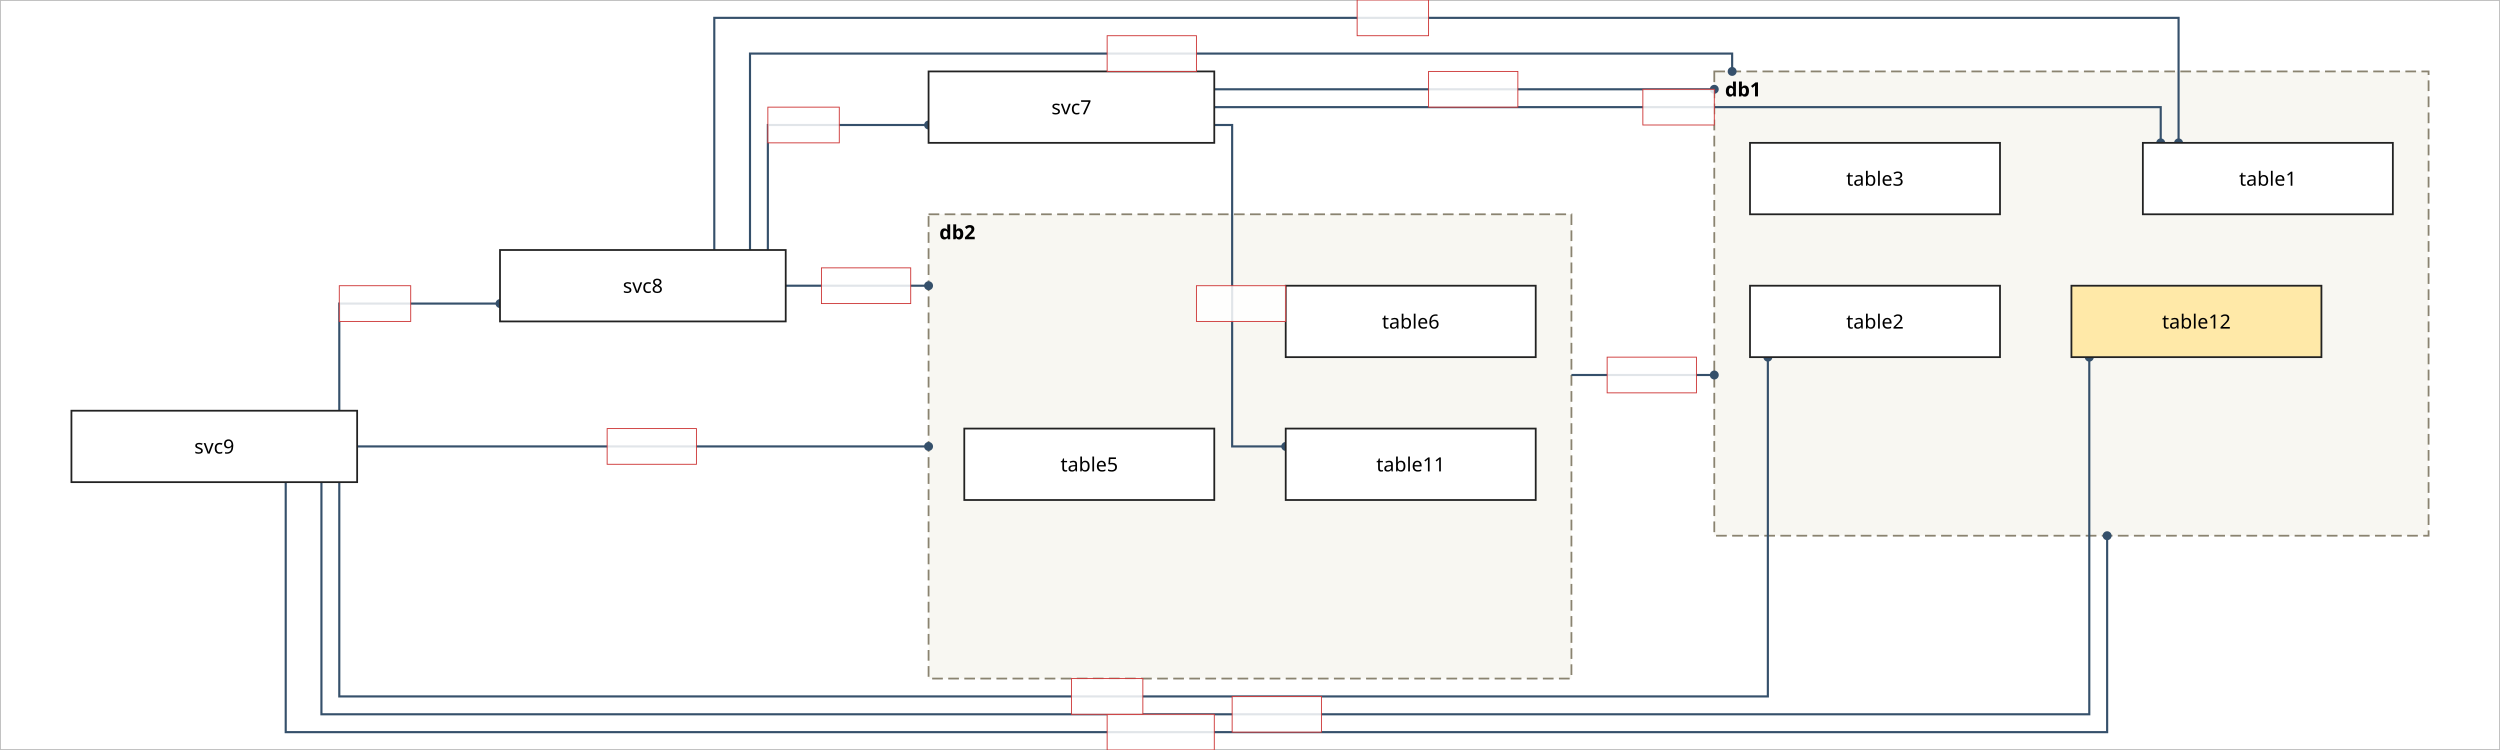
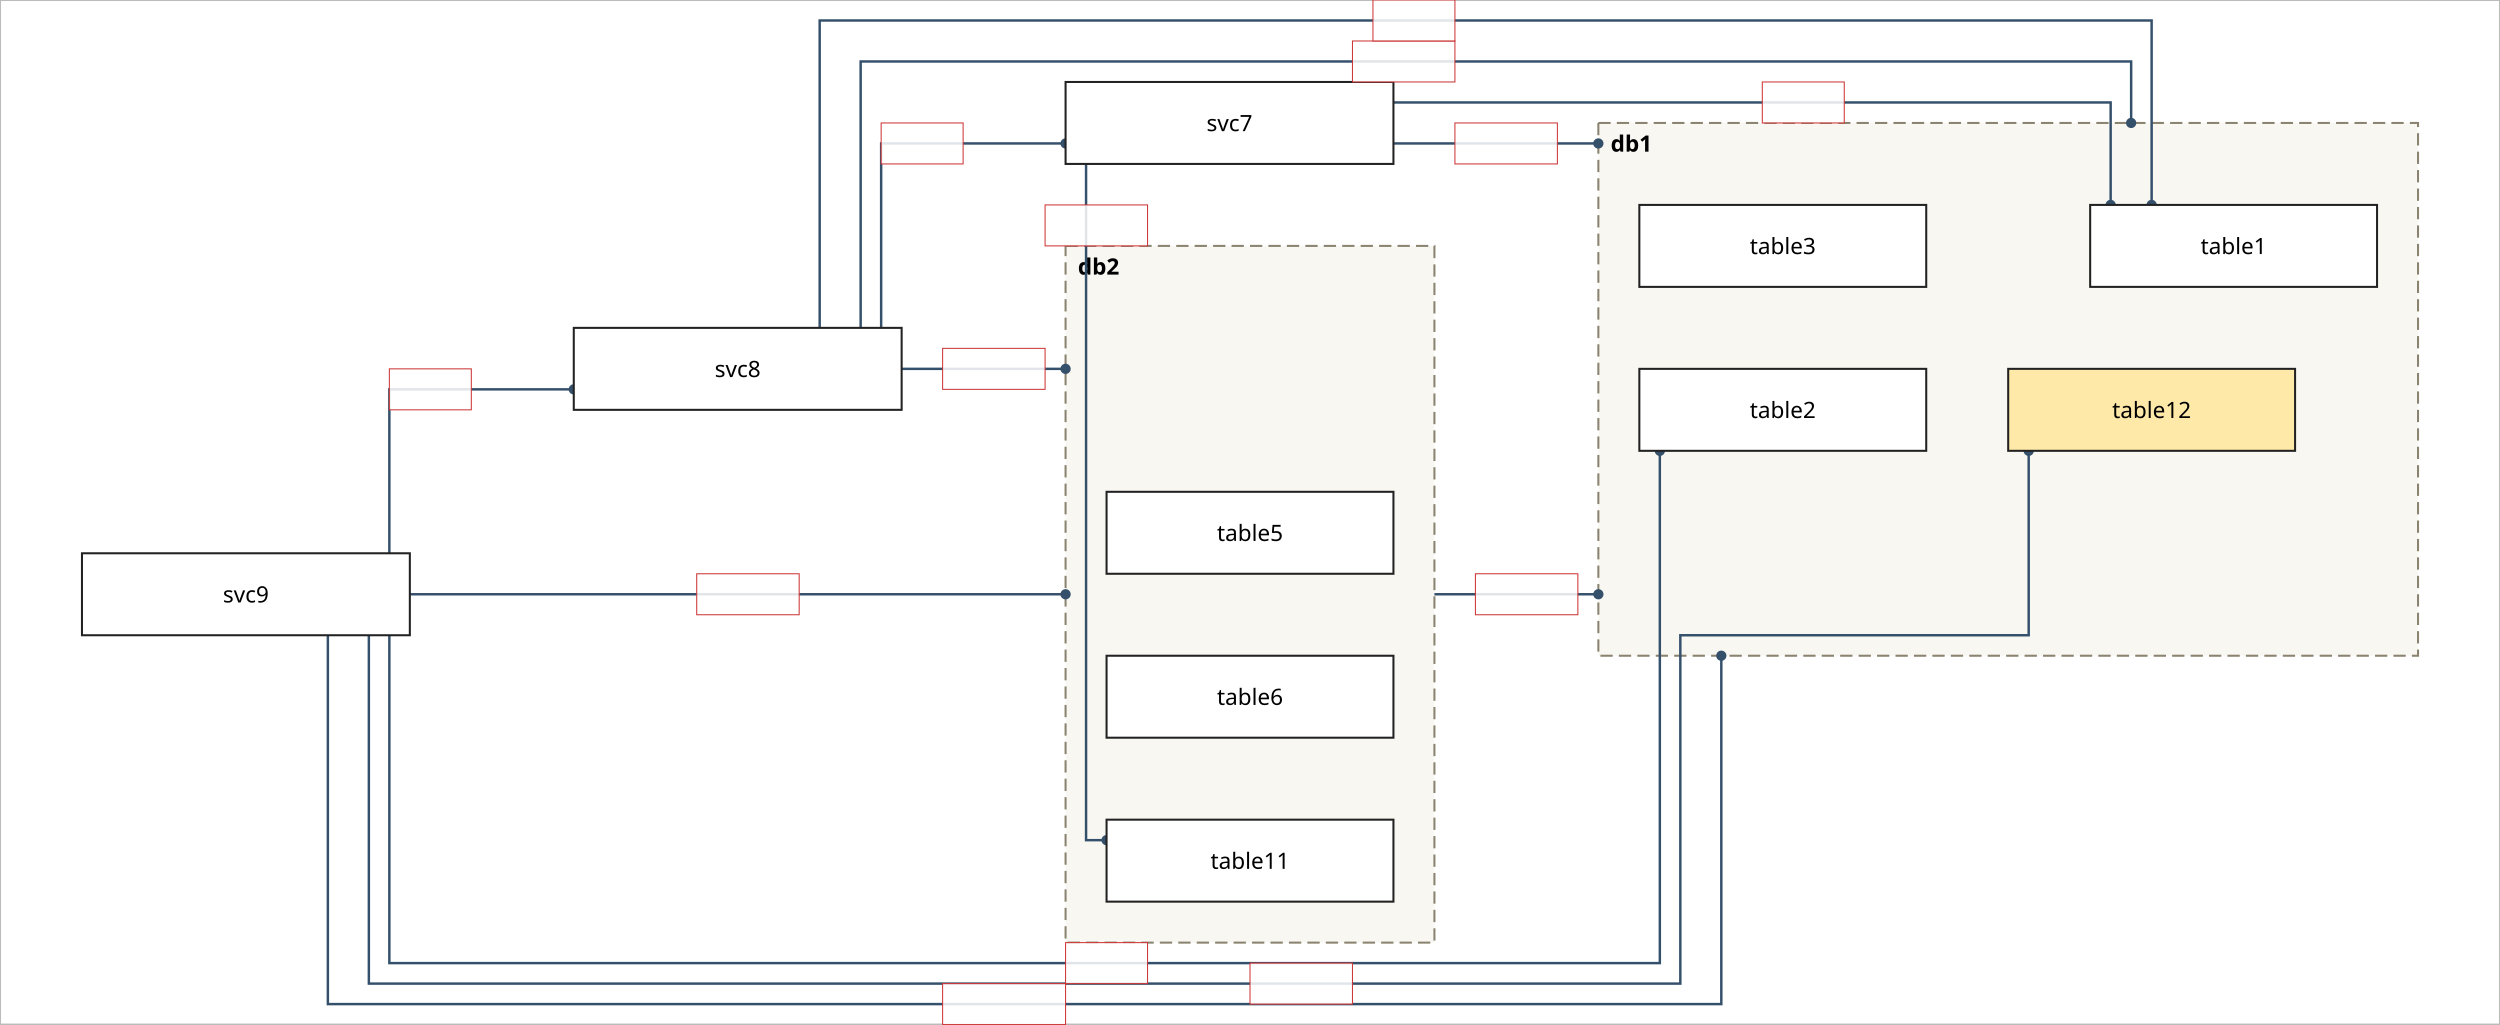
- <svg xmlns="http://www.w3.org/2000/svg" width="1400" height="420" viewBox="0 0 1400 420" font-family="sans-serif" font-size="11">
+ <svg xmlns="http://www.w3.org/2000/svg" width="1220" height="500" viewBox="0 0 1220 500" font-family="sans-serif" font-size="11">
  <rect width="100%" height="100%" fill="#fff" stroke="#bbb" />
-   <rect x="960" y="40" width="400" height="260" fill="#f3f1ea" fill-opacity="0.6" stroke="#8a8370" stroke-dasharray="6 3" />
-   <text x="966" y="54" font-weight="bold">db1</text>
-   <rect x="520" y="120" width="360" height="260" fill="#f3f1ea" fill-opacity="0.6" stroke="#8a8370" stroke-dasharray="6 3" />
+   <rect x="780" y="60" width="400" height="260" fill="#f3f1ea" fill-opacity="0.6" stroke="#8a8370" stroke-dasharray="6 3" />
+   <text x="786" y="74" font-weight="bold">db1</text>
+   <rect x="520" y="120" width="180" height="340" fill="#f3f1ea" fill-opacity="0.6" stroke="#8a8370" stroke-dasharray="6 3" />
  <text x="526" y="134" font-weight="bold">db2</text>
-   <polyline points="880,210 960,210" fill="none" stroke="#35506b" stroke-width="1.2" />
-   <circle cx="960" cy="210" r="2.5" fill="#35506b" />
-   <polyline points="680,50 960,50" fill="none" stroke="#35506b" stroke-width="1.2" />
-   <circle cx="960" cy="50" r="2.5" fill="#35506b" />
-   <polyline points="680,60 1210,60 1210,80" fill="none" stroke="#35506b" stroke-width="1.2" />
-   <circle cx="1210" cy="80" r="2.5" fill="#35506b" />
-   <polyline points="680,70 690,70 690,250 720,250" fill="none" stroke="#35506b" stroke-width="1.2" />
-   <circle cx="720" cy="250" r="2.5" fill="#35506b" />
-   <polyline points="420,140 420,30 970,30 970,40" fill="none" stroke="#35506b" stroke-width="1.2" />
-   <circle cx="970" cy="40" r="2.5" fill="#35506b" />
-   <polyline points="400,140 400,10 1220,10 1220,80" fill="none" stroke="#35506b" stroke-width="1.2" />
-   <circle cx="1220" cy="80" r="2.5" fill="#35506b" />
-   <polyline points="440,160 520,160" fill="none" stroke="#35506b" stroke-width="1.2" />
-   <circle cx="520" cy="160" r="2.5" fill="#35506b" />
-   <polyline points="430,140 430,70 520,70" fill="none" stroke="#35506b" stroke-width="1.2" />
+   <polyline points="700,290 780,290" fill="none" stroke="#35506b" stroke-width="1.2" />
+   <circle cx="780" cy="290" r="2.5" fill="#35506b" />
+   <polyline points="680,70 780,70" fill="none" stroke="#35506b" stroke-width="1.2" />
+   <circle cx="780" cy="70" r="2.5" fill="#35506b" />
+   <polyline points="680,50 1030,50 1030,100" fill="none" stroke="#35506b" stroke-width="1.2" />
+   <circle cx="1030" cy="100" r="2.5" fill="#35506b" />
+   <polyline points="530,80 530,410 540,410" fill="none" stroke="#35506b" stroke-width="1.2" />
+   <circle cx="540" cy="410" r="2.5" fill="#35506b" />
+   <polyline points="420,160 420,30 1040,30 1040,60" fill="none" stroke="#35506b" stroke-width="1.2" />
+   <circle cx="1040" cy="60" r="2.5" fill="#35506b" />
+   <polyline points="400,160 400,10 1050,10 1050,100" fill="none" stroke="#35506b" stroke-width="1.2" />
+   <circle cx="1050" cy="100" r="2.5" fill="#35506b" />
+   <polyline points="440,180 520,180" fill="none" stroke="#35506b" stroke-width="1.2" />
+   <circle cx="520" cy="180" r="2.5" fill="#35506b" />
+   <polyline points="430,160 430,70 520,70" fill="none" stroke="#35506b" stroke-width="1.2" />
  <circle cx="520" cy="70" r="2.5" fill="#35506b" />
-   <polyline points="160,270 160,410 1180,410 1180,300" fill="none" stroke="#35506b" stroke-width="1.2" />
-   <circle cx="1180" cy="300" r="2.5" fill="#35506b" />
-   <polyline points="180,270 180,400 1170,400 1170,200" fill="none" stroke="#35506b" stroke-width="1.2" />
-   <circle cx="1170" cy="200" r="2.5" fill="#35506b" />
-   <polyline points="190,270 190,390 990,390 990,200" fill="none" stroke="#35506b" stroke-width="1.2" />
-   <circle cx="990" cy="200" r="2.5" fill="#35506b" />
-   <polyline points="200,250 520,250" fill="none" stroke="#35506b" stroke-width="1.2" />
-   <circle cx="520" cy="250" r="2.5" fill="#35506b" />
-   <polyline points="190,230 190,170 280,170" fill="none" stroke="#35506b" stroke-width="1.2" />
-   <circle cx="280" cy="170" r="2.5" fill="#35506b" />
-   <rect x="1200" y="80" width="140" height="40" fill="#fff" stroke="#222" />
-   <text x="1270" y="104" text-anchor="middle">table1</text>
-   <rect x="1160" y="160" width="140" height="40" fill="#ffe9a8" stroke="#222" />
-   <text x="1230" y="184" text-anchor="middle">table12</text>
-   <rect x="980" y="160" width="140" height="40" fill="#fff" stroke="#222" />
-   <text x="1050" y="184" text-anchor="middle">table2</text>
-   <rect x="980" y="80" width="140" height="40" fill="#fff" stroke="#222" />
-   <text x="1050" y="104" text-anchor="middle">table3</text>
-   <rect x="720" y="240" width="140" height="40" fill="#fff" stroke="#222" />
-   <text x="790" y="264" text-anchor="middle">table11</text>
+   <polyline points="160,310 160,490 840,490 840,320" fill="none" stroke="#35506b" stroke-width="1.2" />
+   <circle cx="840" cy="320" r="2.5" fill="#35506b" />
+   <polyline points="180,310 180,480 820,480 820,310 990,310 990,220" fill="none" stroke="#35506b" stroke-width="1.2" />
+   <circle cx="990" cy="220" r="2.5" fill="#35506b" />
+   <polyline points="190,310 190,470 810,470 810,220" fill="none" stroke="#35506b" stroke-width="1.2" />
+   <circle cx="810" cy="220" r="2.5" fill="#35506b" />
+   <polyline points="200,290 520,290" fill="none" stroke="#35506b" stroke-width="1.2" />
+   <circle cx="520" cy="290" r="2.5" fill="#35506b" />
+   <polyline points="190,270 190,190 280,190" fill="none" stroke="#35506b" stroke-width="1.2" />
+   <circle cx="280" cy="190" r="2.5" fill="#35506b" />
+   <rect x="1020" y="100" width="140" height="40" fill="#fff" stroke="#222" />
+   <text x="1090" y="124" text-anchor="middle">table1</text>
+   <rect x="980" y="180" width="140" height="40" fill="#ffe9a8" stroke="#222" />
+   <text x="1050" y="204" text-anchor="middle">table12</text>
+   <rect x="800" y="180" width="140" height="40" fill="#fff" stroke="#222" />
+   <text x="870" y="204" text-anchor="middle">table2</text>
+   <rect x="800" y="100" width="140" height="40" fill="#fff" stroke="#222" />
+   <text x="870" y="124" text-anchor="middle">table3</text>
+   <rect x="540" y="400" width="140" height="40" fill="#fff" stroke="#222" />
+   <text x="610" y="424" text-anchor="middle">table11</text>
  <rect x="540" y="240" width="140" height="40" fill="#fff" stroke="#222" />
  <text x="610" y="264" text-anchor="middle">table5</text>
-   <rect x="720" y="160" width="140" height="40" fill="#fff" stroke="#222" />
-   <text x="790" y="184" text-anchor="middle">table6</text>
+   <rect x="540" y="320" width="140" height="40" fill="#fff" stroke="#222" />
+   <text x="610" y="344" text-anchor="middle">table6</text>
  <rect x="520" y="40" width="160" height="40" fill="#fff" stroke="#222" />
  <text x="600" y="64" text-anchor="middle">svc7</text>
-   <rect x="280" y="140" width="160" height="40" fill="#fff" stroke="#222" />
-   <text x="360" y="164" text-anchor="middle">svc8</text>
-   <rect x="40" y="230" width="160" height="40" fill="#fff" stroke="#222" />
-   <text x="120" y="254" text-anchor="middle">svc9</text>
-   <rect x="900" y="200" width="50" height="20" fill="#fff" fill-opacity="0.85" stroke="#c33" stroke-width="0.5" />
-   <rect x="800" y="40" width="50" height="20" fill="#fff" fill-opacity="0.85" stroke="#c33" stroke-width="0.5" />
-   <rect x="920" y="50" width="40" height="20" fill="#fff" fill-opacity="0.85" stroke="#c33" stroke-width="0.5" />
-   <rect x="670" y="160" width="50" height="20" fill="#fff" fill-opacity="0.85" stroke="#c33" stroke-width="0.5" />
-   <rect x="620" y="20" width="50" height="20" fill="#fff" fill-opacity="0.85" stroke="#c33" stroke-width="0.5" />
-   <rect x="760" y="0" width="40" height="20" fill="#fff" fill-opacity="0.85" stroke="#c33" stroke-width="0.5" />
-   <rect x="460" y="150" width="50" height="20" fill="#fff" fill-opacity="0.85" stroke="#c33" stroke-width="0.5" />
+   <rect x="280" y="160" width="160" height="40" fill="#fff" stroke="#222" />
+   <text x="360" y="184" text-anchor="middle">svc8</text>
+   <rect x="40" y="270" width="160" height="40" fill="#fff" stroke="#222" />
+   <text x="120" y="294" text-anchor="middle">svc9</text>
+   <rect x="720" y="280" width="50" height="20" fill="#fff" fill-opacity="0.85" stroke="#c33" stroke-width="0.5" />
+   <rect x="710" y="60" width="50" height="20" fill="#fff" fill-opacity="0.85" stroke="#c33" stroke-width="0.5" />
+   <rect x="860" y="40" width="40" height="20" fill="#fff" fill-opacity="0.85" stroke="#c33" stroke-width="0.5" />
+   <rect x="510" y="100" width="50" height="20" fill="#fff" fill-opacity="0.85" stroke="#c33" stroke-width="0.5" />
+   <rect x="660" y="20" width="50" height="20" fill="#fff" fill-opacity="0.85" stroke="#c33" stroke-width="0.5" />
+   <rect x="670" y="0" width="40" height="20" fill="#fff" fill-opacity="0.85" stroke="#c33" stroke-width="0.5" />
+   <rect x="460" y="170" width="50" height="20" fill="#fff" fill-opacity="0.85" stroke="#c33" stroke-width="0.5" />
  <rect x="430" y="60" width="40" height="20" fill="#fff" fill-opacity="0.85" stroke="#c33" stroke-width="0.5" />
-   <rect x="620" y="400" width="60" height="20" fill="#fff" fill-opacity="0.85" stroke="#c33" stroke-width="0.5" />
-   <rect x="690" y="390" width="50" height="20" fill="#fff" fill-opacity="0.85" stroke="#c33" stroke-width="0.5" />
-   <rect x="600" y="380" width="40" height="20" fill="#fff" fill-opacity="0.85" stroke="#c33" stroke-width="0.5" />
-   <rect x="340" y="240" width="50" height="20" fill="#fff" fill-opacity="0.85" stroke="#c33" stroke-width="0.5" />
-   <rect x="190" y="160" width="40" height="20" fill="#fff" fill-opacity="0.85" stroke="#c33" stroke-width="0.5" />
+   <rect x="460" y="480" width="60" height="20" fill="#fff" fill-opacity="0.85" stroke="#c33" stroke-width="0.5" />
+   <rect x="610" y="470" width="50" height="20" fill="#fff" fill-opacity="0.85" stroke="#c33" stroke-width="0.5" />
+   <rect x="520" y="460" width="40" height="20" fill="#fff" fill-opacity="0.85" stroke="#c33" stroke-width="0.5" />
+   <rect x="340" y="280" width="50" height="20" fill="#fff" fill-opacity="0.85" stroke="#c33" stroke-width="0.5" />
+   <rect x="190" y="180" width="40" height="20" fill="#fff" fill-opacity="0.85" stroke="#c33" stroke-width="0.5" />
</svg>
